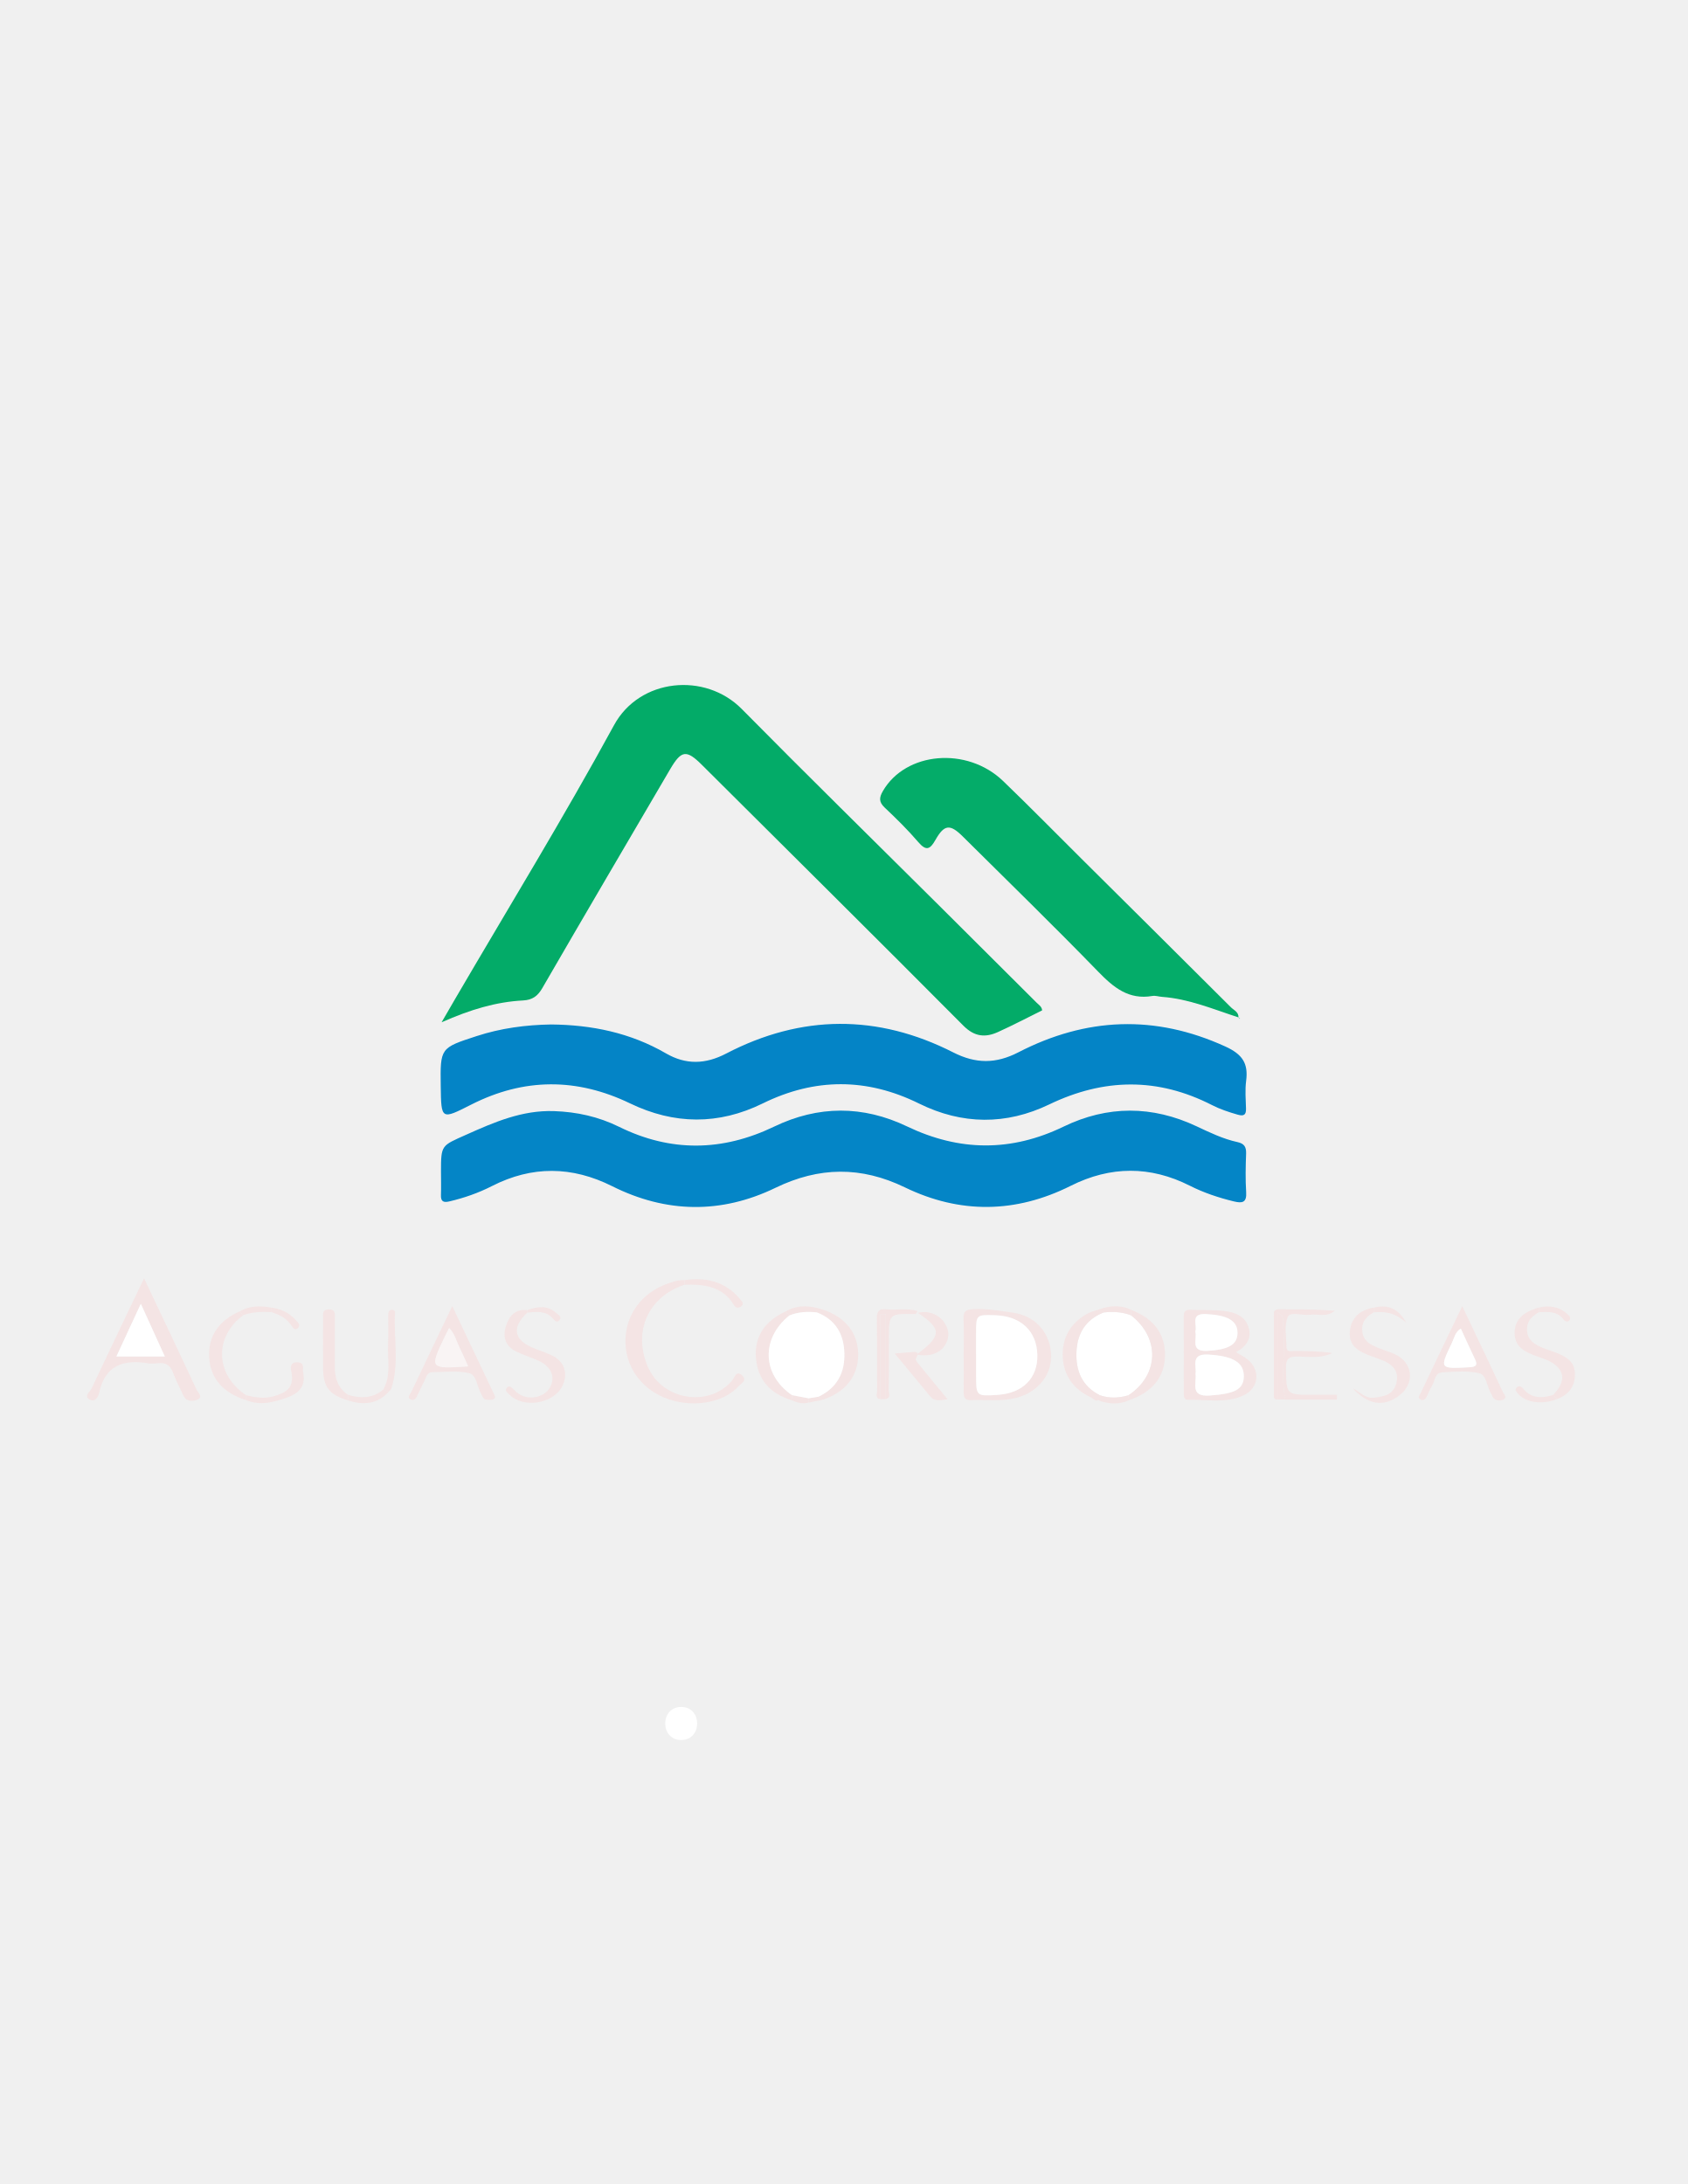
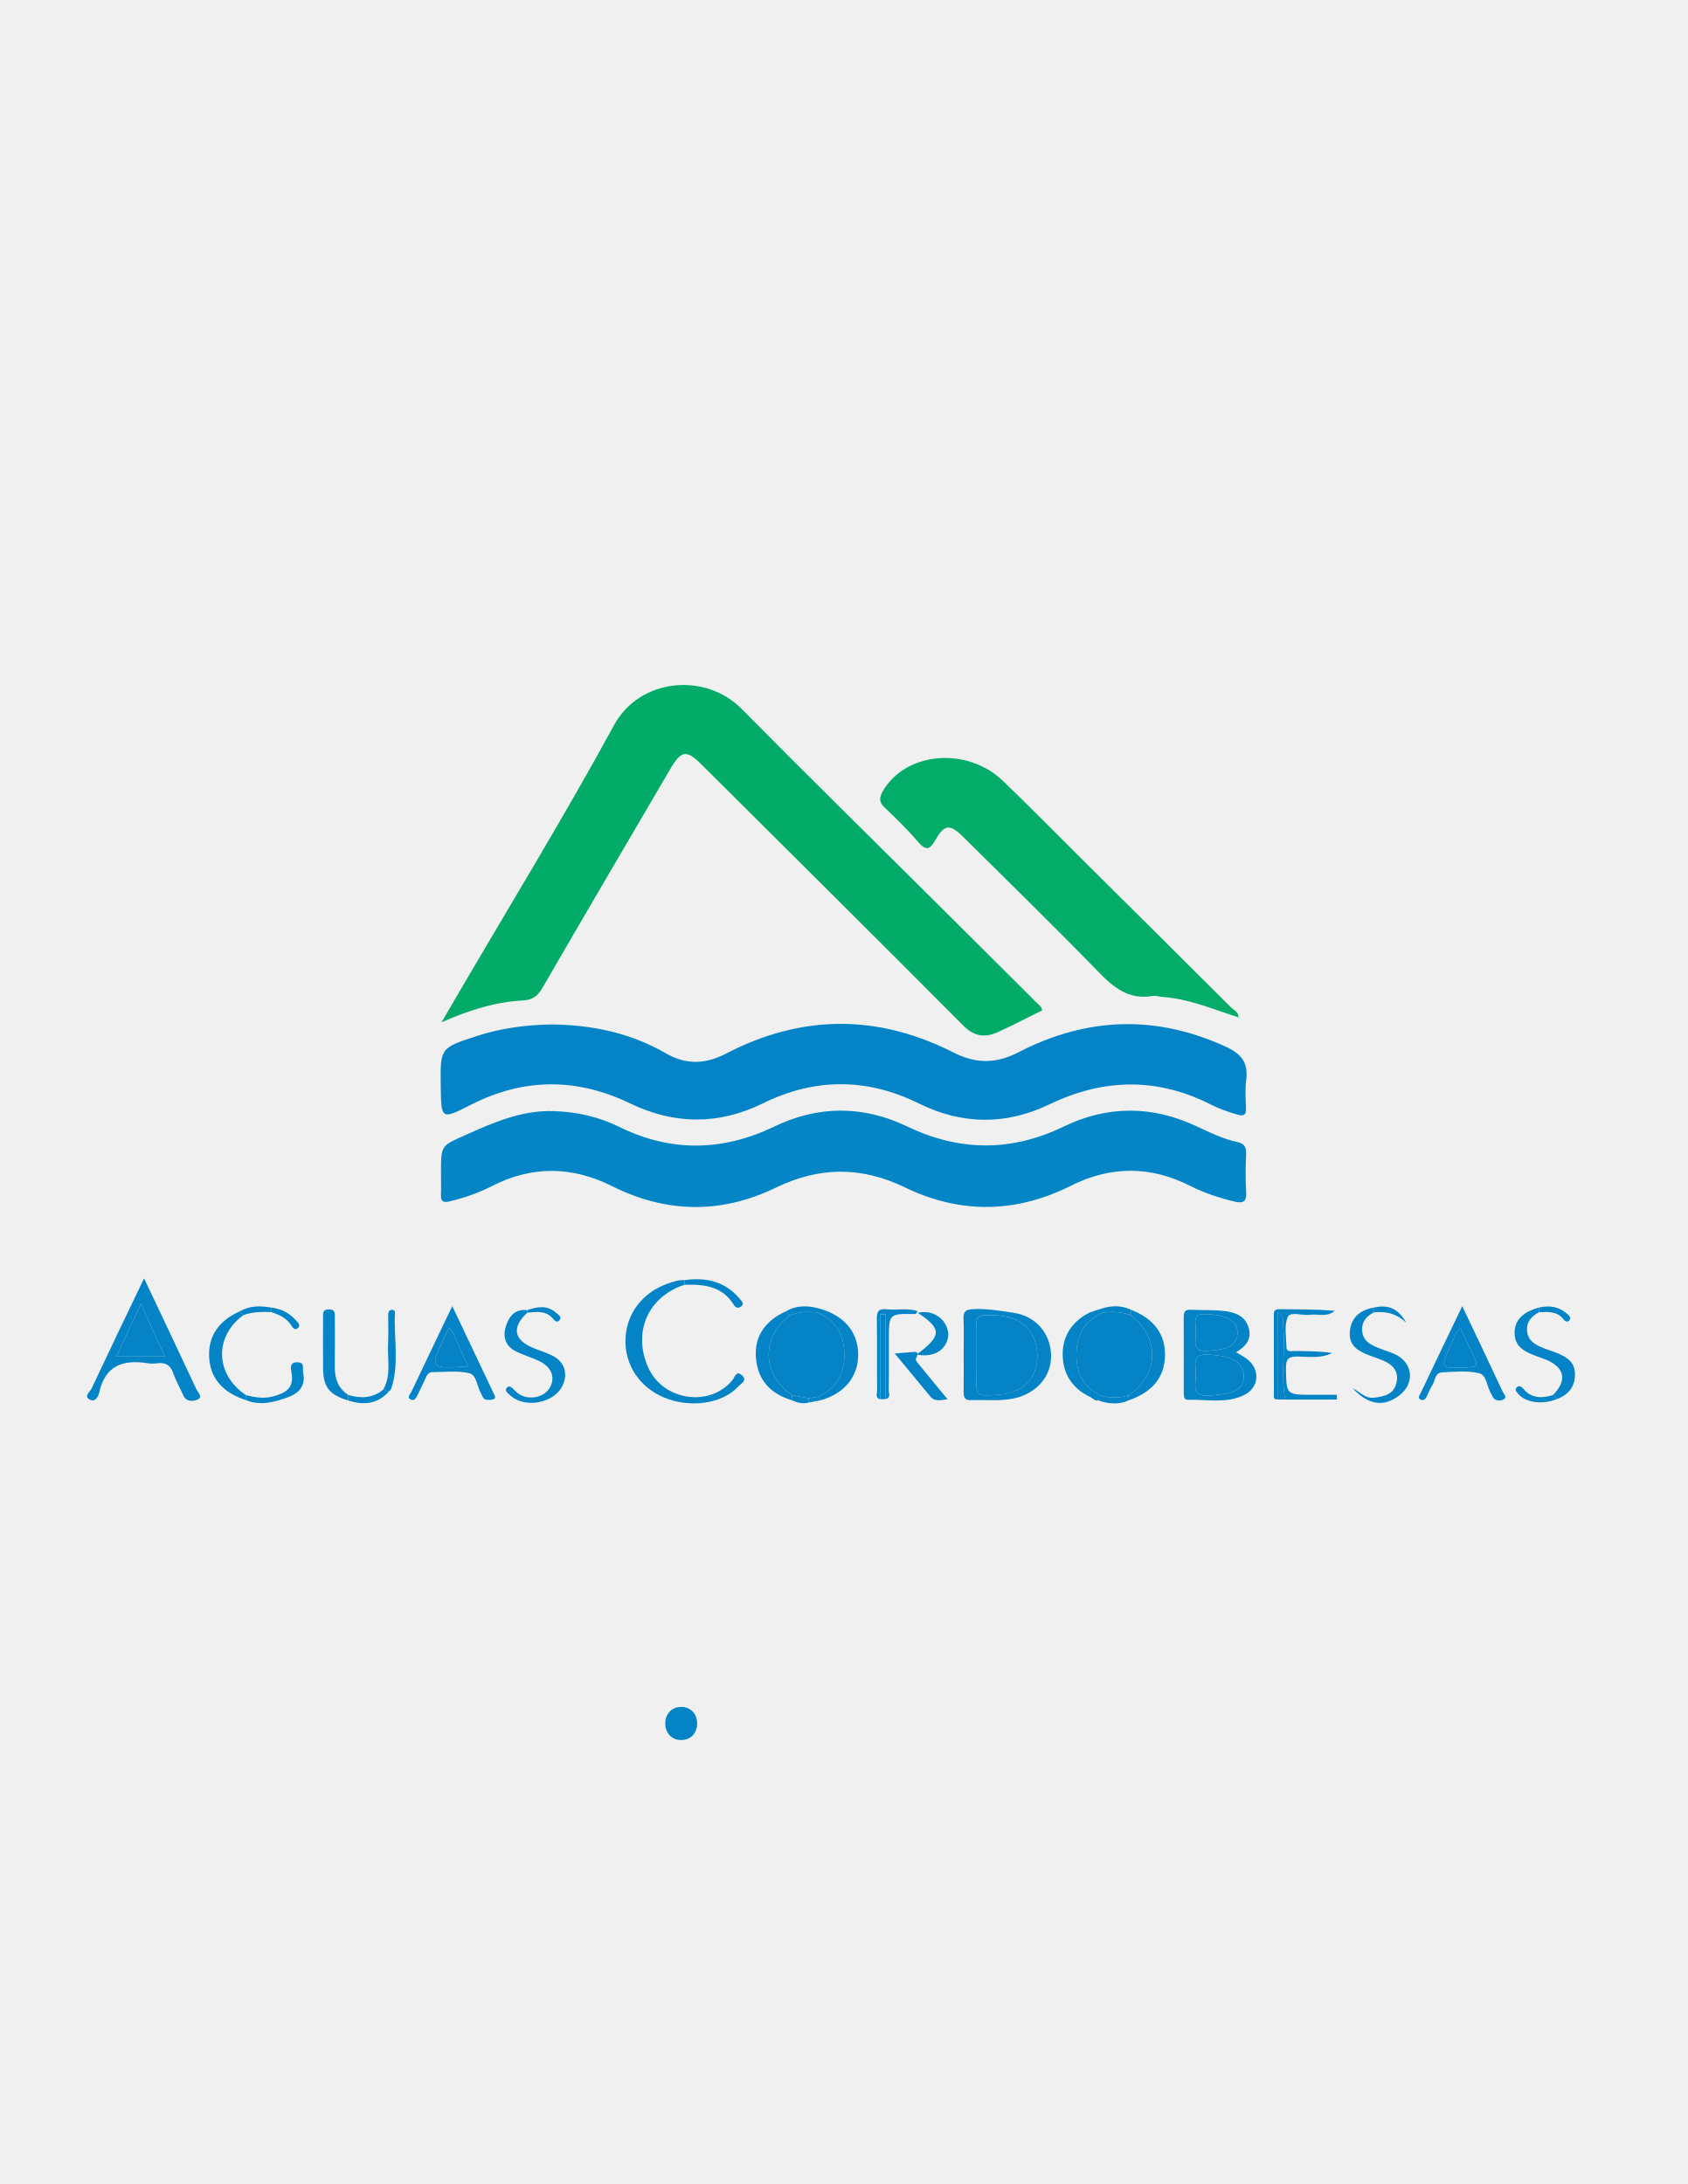
<svg xmlns="http://www.w3.org/2000/svg" version="1.1" id="Capa_1" x="0px" y="0px" viewBox="0 0 612 792" style="enable-background:new 0 0 612 792;" xml:space="preserve">
  <style type="text/css">
	.st0{fill:#03AB68;}
	.st1{fill:#0484C6;}
	.st2{fill:#0485C6;}
	.st3{fill:#04AC69;}
- 	.st4{fill:#FFFFFF;}
- 	.st5{fill:#F4E4E4;}
- 	.st6{fill:#F9F4F4;}
+ 	.st4{fill:#0484C6;}
+ 	.st5{fill:#0484C6;}
+ 	.st6{fill:#0484C6;}
</style>
  <g>
    <path class="st0" d="M160.12,370.72c2.13-3.67,3.49-6.05,4.88-8.42c19.31-33.06,39.34-65.74,57.65-99.34   c9.27-17.01,33.03-19.3,46.31-5.85c23.63,23.95,47.66,47.5,71.51,71.23c11.81,11.75,23.61,23.5,35.4,35.27c0.8,0.8,1.9,1.42,2,2.79   c-5.33,2.63-10.6,5.41-16.02,7.86c-4.58,2.07-8.5,1.75-12.54-2.32c-31.47-31.65-63.18-63.07-94.81-94.57   c-5.61-5.59-7.45-5.34-11.52,1.6c-15.48,26.43-31,52.84-46.34,79.35c-1.7,2.94-3.62,4.3-6.97,4.48   C179.81,363.32,170.49,366.13,160.12,370.72z" />
    <path class="st1" d="M199.82,371.51c14.73,0.13,28.77,3.01,41.65,10.48c7.26,4.21,14.34,3.97,21.81,0.08   c27.33-14.23,54.96-14.36,82.38-0.42c8.21,4.17,15.45,4.16,23.63-0.06c24.54-12.65,49.44-13.75,74.97-2.11   c6.28,2.86,8.41,6.15,7.58,12.51c-0.43,3.28-0.15,6.65-0.05,9.98c0.07,2.33-0.77,2.89-3,2.25c-3.21-0.92-6.36-1.96-9.34-3.48   c-19.63-10.04-39.15-9.79-59.01-0.23c-15.59,7.51-31.53,7.42-47.19-0.32c-18.9-9.34-37.77-9.35-56.68-0.05   c-16.03,7.88-32.11,7.7-48.09,0c-19.32-9.32-38.49-9.28-57.62,0.43c-10.89,5.53-10.88,5.55-11.05-6.7   c-0.19-13.88-0.18-13.84,12.97-18.13C181.58,372.86,190.62,371.66,199.82,371.51z" />
    <path class="st2" d="M159.9,424.84c0-9.7,0.16-9.33,9.03-13.3c10.25-4.59,20.38-9.01,31.96-8.61c8.29,0.28,16.13,2.02,23.58,5.69   c18.74,9.24,37.46,8.96,56.25-0.08c15.99-7.69,32.18-7.72,48.19-0.05c18.96,9.08,37.73,9.26,56.74,0.06   c15.95-7.72,32.14-7.67,48.2-0.12c4.83,2.27,9.63,4.6,14.87,5.74c2.43,0.53,3.19,1.75,3.11,4.16c-0.17,4.66-0.28,9.34,0.02,13.99   c0.26,3.89-1.51,4.07-4.48,3.35c-5.52-1.34-10.85-3.11-15.95-5.69c-14.36-7.25-28.75-7.19-43.16,0.03   c-19.93,10-40.18,10.25-60.14,0.58c-15.9-7.7-31.1-7.52-46.95,0.16c-19.64,9.51-39.61,9.22-59.19-0.59   c-14.6-7.31-29.07-7.47-43.6-0.05c-4.92,2.51-10.09,4.31-15.46,5.57c-2.13,0.5-3.13,0.03-3.03-2.34   C159.99,430.51,159.9,427.68,159.9,424.84z" />
    <path class="st3" d="M449.15,368.97c-9.15-2.95-18.06-6.77-27.81-7.47c-1.16-0.08-2.36-0.52-3.47-0.33   c-8.57,1.48-14.05-3.02-19.65-8.79c-16.12-16.6-32.71-32.75-49.14-49.06c-4.59-4.55-6.68-4.39-9.88,1.24   c-1.95,3.43-3.33,4.2-6.23,0.82c-3.79-4.42-7.96-8.53-12.19-12.52c-2.16-2.04-2.01-3.64-0.64-6.01   c8.25-14.23,30.48-16.22,43.58-3.62c9.6,9.24,18.93,18.75,28.38,28.14c18.08,17.95,36.17,35.9,54.2,53.89   c1.09,1.08,2.92,1.76,2.76,3.8L449.15,368.97z" />
    <path class="st4" d="M398.62,505.91c0,0,0.09,0.02,0.09,0.02c-6.43-3.29-8.7-8.9-8.4-15.7c0.29-6.72,3.38-11.7,9.83-14.27   c3.4-0.37,6.76-0.24,9.99,1.05c10.57,8.27,10.12,21.65-0.97,28.98C405.64,507.04,402.12,507.14,398.62,505.91z" />
    <path class="st5" d="M52.24,463.57c6.72,14.2,12.91,27.22,18.99,40.28c0.51,1.1,2.55,2.78,0.37,3.69   c-1.58,0.66-4.02,0.95-5.14-1.54c-1.23-2.72-2.7-5.35-3.7-8.15c-1.02-2.85-2.78-3.86-5.67-3.48c-1.14,0.15-2.35,0.18-3.48,0   c-8.87-1.43-15.47,0.74-17.62,10.57c-0.34,1.57-1.47,3.65-3.42,2.61c-2.34-1.25,0.08-2.83,0.63-4.01   C39.3,490.52,45.54,477.57,52.24,463.57z M51.06,472.81c-3.22,6.95-5.98,12.9-8.85,19.09c6.01,0,11.44,0,17.54,0   C56.84,485.5,54.14,479.56,51.06,472.81z" />
    <path class="st5" d="M248.2,465.9c-13.2,4.35-18.82,17.02-13.24,29.84c5.3,12.17,22.3,14.8,30.61,4.75   c0.89-1.08,1.42-3.74,3.56-1.68c1.93,1.85-0.47,2.93-1.38,3.93c-5.74,6.32-17.47,8.01-26.97,4.05   c-8.85-3.69-14.24-11.79-13.99-21.03c0.25-9.23,6-16.93,15.13-20.21c2.02-0.73,4.07-1.46,6.28-1.32   C248.19,464.78,248.19,465.34,248.2,465.9z" />
    <path class="st5" d="M349.42,491.1c0-4.31,0.13-8.63-0.05-12.94c-0.11-2.65,0.9-3.26,3.43-3.41c4.94-0.29,9.77,0.62,14.55,1.29   c8.43,1.18,13.74,7.77,13.77,15.79c0.03,7.49-5.5,13.68-13.73,15.34c-5.1,1.03-10.26,0.36-15.39,0.57   c-2.42,0.1-2.61-1.35-2.59-3.21C349.46,500.06,349.43,495.58,349.42,491.1z M353.93,491.53c0,2.33,0,4.66,0,6.99   c0,7.82,0,7.82,7.77,7.3c9.17-0.61,14.61-6.08,14.42-14.49c-0.2-8.63-5.97-14.09-15.22-14.37c-6.98-0.22-6.98-0.22-6.98,6.57   C353.93,486.21,353.93,488.87,353.93,491.53z" />
    <path class="st5" d="M448.21,490.35c1.55,0.95,2.7,1.57,3.75,2.33c5.15,3.73,4.74,10.59-1.02,13.31   c-6.43,3.04-13.39,1.45-20.13,1.63c-1.62,0.04-1.58-1.38-1.58-2.55c0-9.12,0.03-18.25-0.03-27.37c-0.01-1.78,0.37-2.83,2.44-2.73   c4.14,0.19,8.31-0.03,12.41,0.47c3.86,0.47,7.57,1.82,8.75,6.22C453.87,485.62,451.78,488.3,448.21,490.35z M433.5,498.29   c0.39,3.52-2.08,8.3,5.17,7.78c8.74-0.63,12.26-2.07,12.33-6.92c0.08-5.21-4.17-7.4-12.78-7.93   C431.55,490.81,433.94,495.28,433.5,498.29z M433.41,482.9c0.74,2.8-2.04,7.33,4.42,6.97c7.4-0.42,10.94-2.17,10.88-6.6   c-0.05-4.45-3.82-6.37-11.43-6.73C431.3,476.25,434.27,480.53,433.41,482.9z" />
    <path class="st5" d="M530.2,473.66c5.25,11.05,10.02,21.06,14.72,31.11c0.38,0.82,1.85,2.07-0.01,2.84   c-1.04,0.42-2.36,0.42-3.28-0.51c-0.45-0.45-0.62-1.16-0.97-1.72c-1.57-2.48-1.55-6.77-4.39-7.42c-4.26-0.98-8.91-0.53-13.37-0.29   c-2.69,0.14-2.54,3.15-3.65,4.86c-0.81,1.24-1.31,2.68-1.99,4.01c-0.4,0.79-1.09,1.43-1.98,1.08c-1.53-0.61-0.51-1.68-0.15-2.44   C519.95,495,524.82,484.87,530.2,473.66z M529.68,481.78c-2.09,1.29-2.37,3.42-3.19,5.13c-4.59,9.56-4.55,9.48,6.27,8.91   c2.86-0.15,2.98-1.06,1.92-3.24C532.96,489.05,531.37,485.45,529.68,481.78z" />
    <path class="st5" d="M163.99,473.64c5.28,11.13,10.1,21.28,14.91,31.44c0.34,0.72,1.04,1.7,0.21,2.21   c-0.73,0.45-1.88,0.4-2.81,0.29c-1.15-0.14-1.35-1.34-1.85-2.17c-1.49-2.53-1.58-6.8-4.32-7.45c-4.25-1.02-8.9-0.37-13.38-0.37   c-1.67,0-2.05,1.43-2.62,2.62c-0.93,1.95-1.88,3.88-2.8,5.83c-0.45,0.96-1.15,1.98-2.2,1.56c-1.85-0.75-0.39-1.97,0.01-2.82   C153.89,494.73,158.7,484.71,163.99,473.64z M169.75,495.5c-1.27-2.79-2.22-5.05-3.31-7.24c-1.07-2.15-1.58-4.64-3.58-6.67   c-0.61,1.19-1.07,2.04-1.48,2.91C155.7,496.41,155.7,496.41,169.75,495.5z" />
    <path class="st5" d="M463.21,507.49c-1.64,0.11-1.31-1.16-1.31-2.02c-0.03-9.32-0.02-18.65-0.01-27.97c0-1.3-0.28-2.75,1.85-2.73   c6.73,0.05,13.47,0.02,20.23,0.55c-2.76,2.5-6.05,1.05-9.05,1.46c-2.76,0.38-7.06-1.28-7.98,0.79c-1.36,3.08-0.53,7.16-0.5,10.82   c0.02,2.13,1.81,1.52,2.97,1.53c4.53,0.07,9.06,0.03,13.6,0.75c-3.98,1.98-8.19,1.35-12.26,1.25c-3.35-0.09-4.54,0.68-4.47,4.3   c0.17,9.58-0.02,9.59,9.76,9.59c2.9,0,5.81,0,8.71,0c0,0.58,0.01,1.15,0.01,1.73c-6.24,0-12.48,0-18.72,0   c-1.76-8.81,0.13-17.72-0.78-26.55c-0.16-1.57,0.78-3.58-2.05-5.02C463.21,486.82,463.21,497.16,463.21,507.49z" />
    <path class="st5" d="M498.09,475.91c-2.84,1.58-4.64,3.77-4.11,7.24c0.5,3.29,3.06,4.54,5.72,5.63c1.99,0.82,4.1,1.39,6.05,2.29   c6.71,3.09,7.4,10.73,1.42,15.13c-5.57,4.1-11.07,3.29-16.67-2.73c2.57,1.17,4.4,3.79,7.79,3.38c3.72-0.46,7-1.16,8.03-5.29   c1.03-4.15-1.19-6.62-4.77-8.16c-1.52-0.65-3.11-1.15-4.66-1.73c-4.06-1.53-7.87-3.47-7.46-8.65c0.41-5.17,3.64-7.95,8.64-8.82   C498.07,474.77,498.08,475.34,498.09,475.91z" />
    <path class="st5" d="M191.23,476c-5.72,5.24-5,9.84,2.01,12.78c2.45,1.02,5.04,1.76,7.37,3c4.13,2.2,5.37,6.43,3.41,10.62   c-3.1,6.66-14.2,8.55-19.37,3.28c-0.65-0.66-1.8-1.4-0.9-2.42c0.88-1,1.73-0.17,2.48,0.57c0.7,0.7,1.44,1.41,2.29,1.9   c3.78,2.18,9.06,0.85,10.94-2.68c2-3.74,0.41-7.5-4.21-9.61c-2.71-1.24-5.62-2.08-8.28-3.43c-3.66-1.85-4.74-5.2-3.6-8.88   c1.12-3.61,3.22-6.58,7.79-6.02C191.17,475.41,191.19,475.7,191.23,476z" />
    <path class="st5" d="M563.08,505.9c5.25-5.26,4.33-9.98-2.54-12.86c-1.21-0.51-2.48-0.88-3.72-1.35c-3.99-1.51-7.72-3.3-7.63-8.47   c0.07-4.53,2.93-7.43,8.85-9.06c0,0.57,0,1.13,0.01,1.7c-2.87,1.49-4.73,3.63-4.31,7.1c0.4,3.28,2.88,4.65,5.55,5.76   c1.52,0.64,3.12,1.11,4.66,1.7c3.69,1.42,7.09,3.21,7.12,7.86c0.03,4.47-2.25,7.46-6.41,9.03   C564.14,506.84,563.61,506.37,563.08,505.9z" />
    <path class="st5" d="M88.22,476.92c-10.68,7.87-10.2,21.61,1.03,29.04c0.01,0.6,0.02,1.2,0.03,1.8   c-8.47-2.64-13.09-8.02-13.45-15.69c-0.35-7.45,3.43-13.12,11-16.47C87.29,476.04,87.76,476.48,88.22,476.92z" />
    <path class="st5" d="M296.22,474.31c9.41,2.28,14.84,8.35,14.95,16.72c0.11,8.08-4.91,14.29-13.54,16.75   c-0.29-0.43-0.57-0.86-0.86-1.29c6.75-3.21,9.65-8.71,9.37-16c-0.26-6.9-3.3-11.98-9.95-14.56   C296.21,475.39,296.21,474.85,296.22,474.31z" />
    <path class="st5" d="M409.16,505.98c11.09-7.33,11.54-20.71,0.97-28.98c0-0.66,0.01-1.33,0.01-1.99   c8.26,3.15,12.45,8.83,12.28,16.68c-0.17,7.73-4.59,13.17-13.1,16.1C409.27,507.18,409.21,506.58,409.16,505.98z" />
    <path class="st5" d="M400.15,475.95c-6.45,2.57-9.54,7.55-9.83,14.27c-0.3,6.81,1.97,12.41,8.4,15.7c-0.19,3.72-2.5,1.11-3.24,0.77   c-6.19-2.88-9.82-7.8-10.14-14.67c-0.31-6.88,2.81-12.13,8.76-15.53c1.82-1.04,4-1.45,6.02-2.15   C400.12,474.87,400.13,475.41,400.15,475.95z" />
    <path class="st5" d="M287.02,507.75c-7.62-2.3-12.24-7.25-12.92-15.3c-0.64-7.62,3.14-13.33,10.68-16.84   c0.48,0.48,0.96,0.95,1.45,1.43c-10.37,8.3-9.93,21.51,0.97,28.9C287.14,506.54,287.08,507.15,287.02,507.75z" />
    <path class="st5" d="M126.25,507.87c-6.82-2.06-9.04-4.83-9.1-11.63c-0.06-6.13-0.02-12.26-0.01-18.38c0-1.45-0.33-3,2.07-3.03   c2.3-0.02,2.23,1.34,2.22,2.9c-0.02,5.96,0.06,11.93-0.03,17.89c-0.06,4.26,1.18,7.8,4.86,10.23   C126.26,506.53,126.26,507.2,126.25,507.87z" />
    <path class="st5" d="M319.21,507.41c-2.03-0.41-1.16-2.06-1.17-3.13c-0.08-8.62,0.06-17.24-0.1-25.85   c-0.05-2.71,0.55-3.96,3.5-3.63c3.68,0.42,7.47-0.55,11.27,0.65c-0.38,0.57-0.56,1.07-0.73,1.07c-9.68-0.18-9.68-0.19-9.68,9.28   c0,6.13,0.05,12.26-0.04,18.39c-0.02,1.08,0.87,2.69-1.1,3.17c0-10.25,0-20.5,0-30.74c-0.65,0-1.29,0-1.94,0   C319.21,486.89,319.21,497.15,319.21,507.41z" />
    <path class="st5" d="M324.42,490.83c2.42-0.19,4.03-0.3,5.63-0.46c1.79-0.17,3.55-0.59,2.05,2.37c-0.29,0.57,1.2,2.16,2.01,3.16   c3,3.71,6.06,7.38,9.47,11.52c-2.63,0.33-4.53,0.91-6.12-0.84c-0.56-0.61-1.06-1.28-1.59-1.92   C332.2,500.22,328.53,495.8,324.42,490.83z" />
    <path class="st5" d="M89.28,507.76c-0.01-0.6-0.02-1.2-0.03-1.8c3.23,0.78,6.44,1.33,9.78,0.43c4.42-1.19,7.69-2.98,6.69-8.5   c-0.28-1.52-0.88-4,2.22-3.87c2.7,0.11,1.68,2.28,1.98,3.74c0.96,4.8-1.39,7.45-5.66,8.99C99.34,508.5,94.44,509.86,89.28,507.76z" />
    <path class="st5" d="M332.39,491.18c9.13-6.77,9.2-9.27,0.41-15.08c3.54-0.94,7.48,0.41,9.54,3.42c1.85,2.69,2.06,5.56,0.28,8.36   C340.71,490.88,336.6,492.14,332.39,491.18z" />
    <path class="st5" d="M138.99,503.89c2.95-5.27,1.43-11.01,1.72-16.55c0.18-3.46,0.03-6.95,0.05-10.42c0.01-0.82,0.07-1.7,1.11-1.91   c0.76-0.15,1.4,0.27,1.36,1c-0.53,9.18,1.65,18.49-1.35,27.53c-0.14,0.44-0.62,0.77-0.94,1.14   C140.3,504.41,139.65,504.15,138.99,503.89z" />
    <path class="st5" d="M248.2,465.9c0-0.56,0-1.12-0.01-1.68c7.87-1.11,14.82,0.49,20.12,6.87c0.7,0.84,1.79,1.86,0.18,2.83   c-1,0.61-1.8,0.27-2.44-0.78C261.88,466.37,255.21,465.69,248.2,465.9z" />
    <path class="st5" d="M463.21,507.49c0-10.33,0-20.67,0-31.54c2.83,1.45,1.89,3.45,2.05,5.02c0.91,8.83-0.98,17.74,0.78,26.55   C465.1,507.51,464.16,507.5,463.21,507.49z" />
    <path class="st5" d="M319.21,507.41c0-10.26,0-20.52,0-30.78c0.65,0,1.29,0,1.94,0c0,10.25,0,20.5,0,30.74   C320.5,507.38,319.85,507.4,319.21,507.41z" />
    <path class="st5" d="M563.08,505.9c0.53,0.47,1.05,0.94,1.58,1.41c-5.37,2.19-11.46,1.38-14.18-1.87c-0.53-0.64-1.3-1.35-0.68-2.13   c0.75-0.94,1.69-0.72,2.47,0.23C555.24,507.18,559.03,507.14,563.08,505.9z" />
    <path class="st5" d="M138.99,503.89c0.65,0.26,1.31,0.53,1.96,0.79c-4.13,4.62-9.2,4.91-14.7,3.2c0.01-0.67,0.01-1.35,0.02-2.02   C130.82,507.2,135.15,507.12,138.99,503.89z" />
    <path class="st5" d="M558.06,475.87c0-0.57,0-1.13-0.01-1.7c3.92-0.94,7.45-0.27,10.47,2.52c0.65,0.59,1.17,1.33,0.56,2.09   c-0.64,0.8-1.53,0.49-2.08-0.23C564.66,475.44,561.36,475.69,558.06,475.87z" />
    <path class="st5" d="M98.27,474.18c3.61,0.4,6.66,1.91,9.06,4.64c0.73,0.83,1.9,1.86,0.55,2.9c-1.06,0.83-1.73-0.28-2.28-1.13   c-1.75-2.66-4.42-3.91-7.33-4.78C98.27,475.27,98.27,474.73,98.27,474.18z" />
    <path class="st5" d="M191.23,476c-0.04-0.3-0.06-0.59-0.05-0.89c3.66-1.31,7.28-1.89,10.5,1.01c0.76,0.68,2.27,1.42,1.12,2.71   c-0.92,1.03-1.77-0.04-2.4-0.75C197.83,475.18,194.5,475.74,191.23,476z" />
    <path class="st5" d="M498.09,475.91c-0.01-0.57-0.02-1.15-0.03-1.72c4.59-1.02,8.53-0.36,11.84,5.47   C505.76,475.9,502.01,475.54,498.09,475.91z" />
    <path class="st5" d="M98.27,474.18c0,0.55,0,1.1-0.01,1.64c-3.41-0.19-6.78-0.06-10.04,1.1c-0.47-0.44-0.93-0.88-1.4-1.32   C90.44,473.48,94.31,473.45,98.27,474.18z" />
    <path class="st5" d="M286.23,477.04c-0.48-0.48-0.96-0.95-1.45-1.43c3.62-2.14,7.47-2.27,11.44-1.3c-0.01,0.54-0.02,1.08-0.03,1.63   C292.79,475.57,289.44,475.73,286.23,477.04z" />
    <path class="st5" d="M400.15,475.95c-0.01-0.54-0.03-1.08-0.04-1.62c3.42-0.93,6.78-0.9,10.04,0.67c0,0.66-0.01,1.33-0.01,1.99   C406.9,475.71,403.55,475.59,400.15,475.95z" />
    <path class="st5" d="M409.16,505.98c0.06,0.6,0.11,1.2,0.17,1.81c-3.25,1.5-6.56,1.39-9.92,0.43c-1.37-0.39-2.02-1.03-0.78-2.3   C402.12,507.14,405.64,507.04,409.16,505.98z" />
    <path class="st5" d="M287.02,507.75c0.06-0.6,0.12-1.21,0.18-1.81c2.01,0.38,4.01,0.75,6.02,1.13c0.02,0.51,0.03,1.02,0.05,1.53   C291.06,509.25,289.02,508.63,287.02,507.75z" />
    <path class="st5" d="M293.27,508.6c-0.02-0.51-0.03-1.02-0.05-1.53c1.19-0.19,2.37-0.39,3.56-0.58c0.29,0.43,0.57,0.86,0.86,1.29   C296.18,508.05,294.72,508.33,293.27,508.6z" />
    <path class="st3" d="M449.07,369.07c0.2,0.11,0.39,0.21,0.59,0.32c-0.11,0-0.26,0.05-0.31,0c-0.1-0.11-0.14-0.27-0.2-0.41   C449.15,368.97,449.07,369.07,449.07,369.07z" />
    <path class="st4" d="M51.06,472.81c3.07,6.75,5.78,12.69,8.69,19.09c-6.11,0-11.53,0-17.54,0   C45.08,485.72,47.84,479.76,51.06,472.81z" />
    <path class="st4" d="M353.93,491.53c0-2.66,0-5.33,0-7.99c0-6.79,0-6.79,6.98-6.57c9.24,0.29,15.02,5.74,15.22,14.37   c0.19,8.41-5.25,13.88-14.42,14.49c-7.77,0.51-7.77,0.51-7.77-7.3C353.93,496.2,353.93,493.87,353.93,491.53z" />
    <path class="st4" d="M433.5,498.29c0.43-3.02-1.96-7.48,4.72-7.07c8.6,0.53,12.85,2.72,12.78,7.93c-0.07,4.84-3.58,6.29-12.33,6.92   C431.42,506.59,433.9,501.81,433.5,498.29z" />
    <path class="st4" d="M433.41,482.9c0.86-2.38-2.11-6.65,3.87-6.36c7.61,0.37,11.38,2.28,11.43,6.73c0.05,4.43-3.48,6.18-10.88,6.6   C431.37,490.23,434.16,485.7,433.41,482.9z" />
    <path class="st4" d="M529.68,481.78c1.69,3.67,3.28,7.26,4.99,10.8c1.06,2.19,0.94,3.09-1.92,3.24   c-10.81,0.57-10.85,0.65-6.27-8.91C527.31,485.2,527.59,483.08,529.68,481.78z" />
    <path class="st6" d="M169.75,495.5c-14.06,0.91-14.06,0.91-8.37-10.99c0.41-0.87,0.87-1.72,1.48-2.91c2,2.03,2.51,4.51,3.58,6.67   C167.53,490.46,168.49,492.71,169.75,495.5z" />
    <path class="st4" d="M296.78,506.49c-1.19,0.19-2.37,0.39-3.56,0.58c-2.01-0.38-4.01-0.75-6.02-1.13   c-10.9-7.39-11.34-20.59-0.97-28.9c3.22-1.32,6.57-1.47,9.97-1.11c6.65,2.58,9.69,7.66,9.95,14.56   C306.43,497.78,303.52,503.28,296.78,506.49z" />
  </g>
  <g>
    <g>
      <path class="st4" d="M247,631c7.72,0,7.73-12,0-12C239.28,619,239.27,631,247,631L247,631z" />
    </g>
  </g>
</svg>
